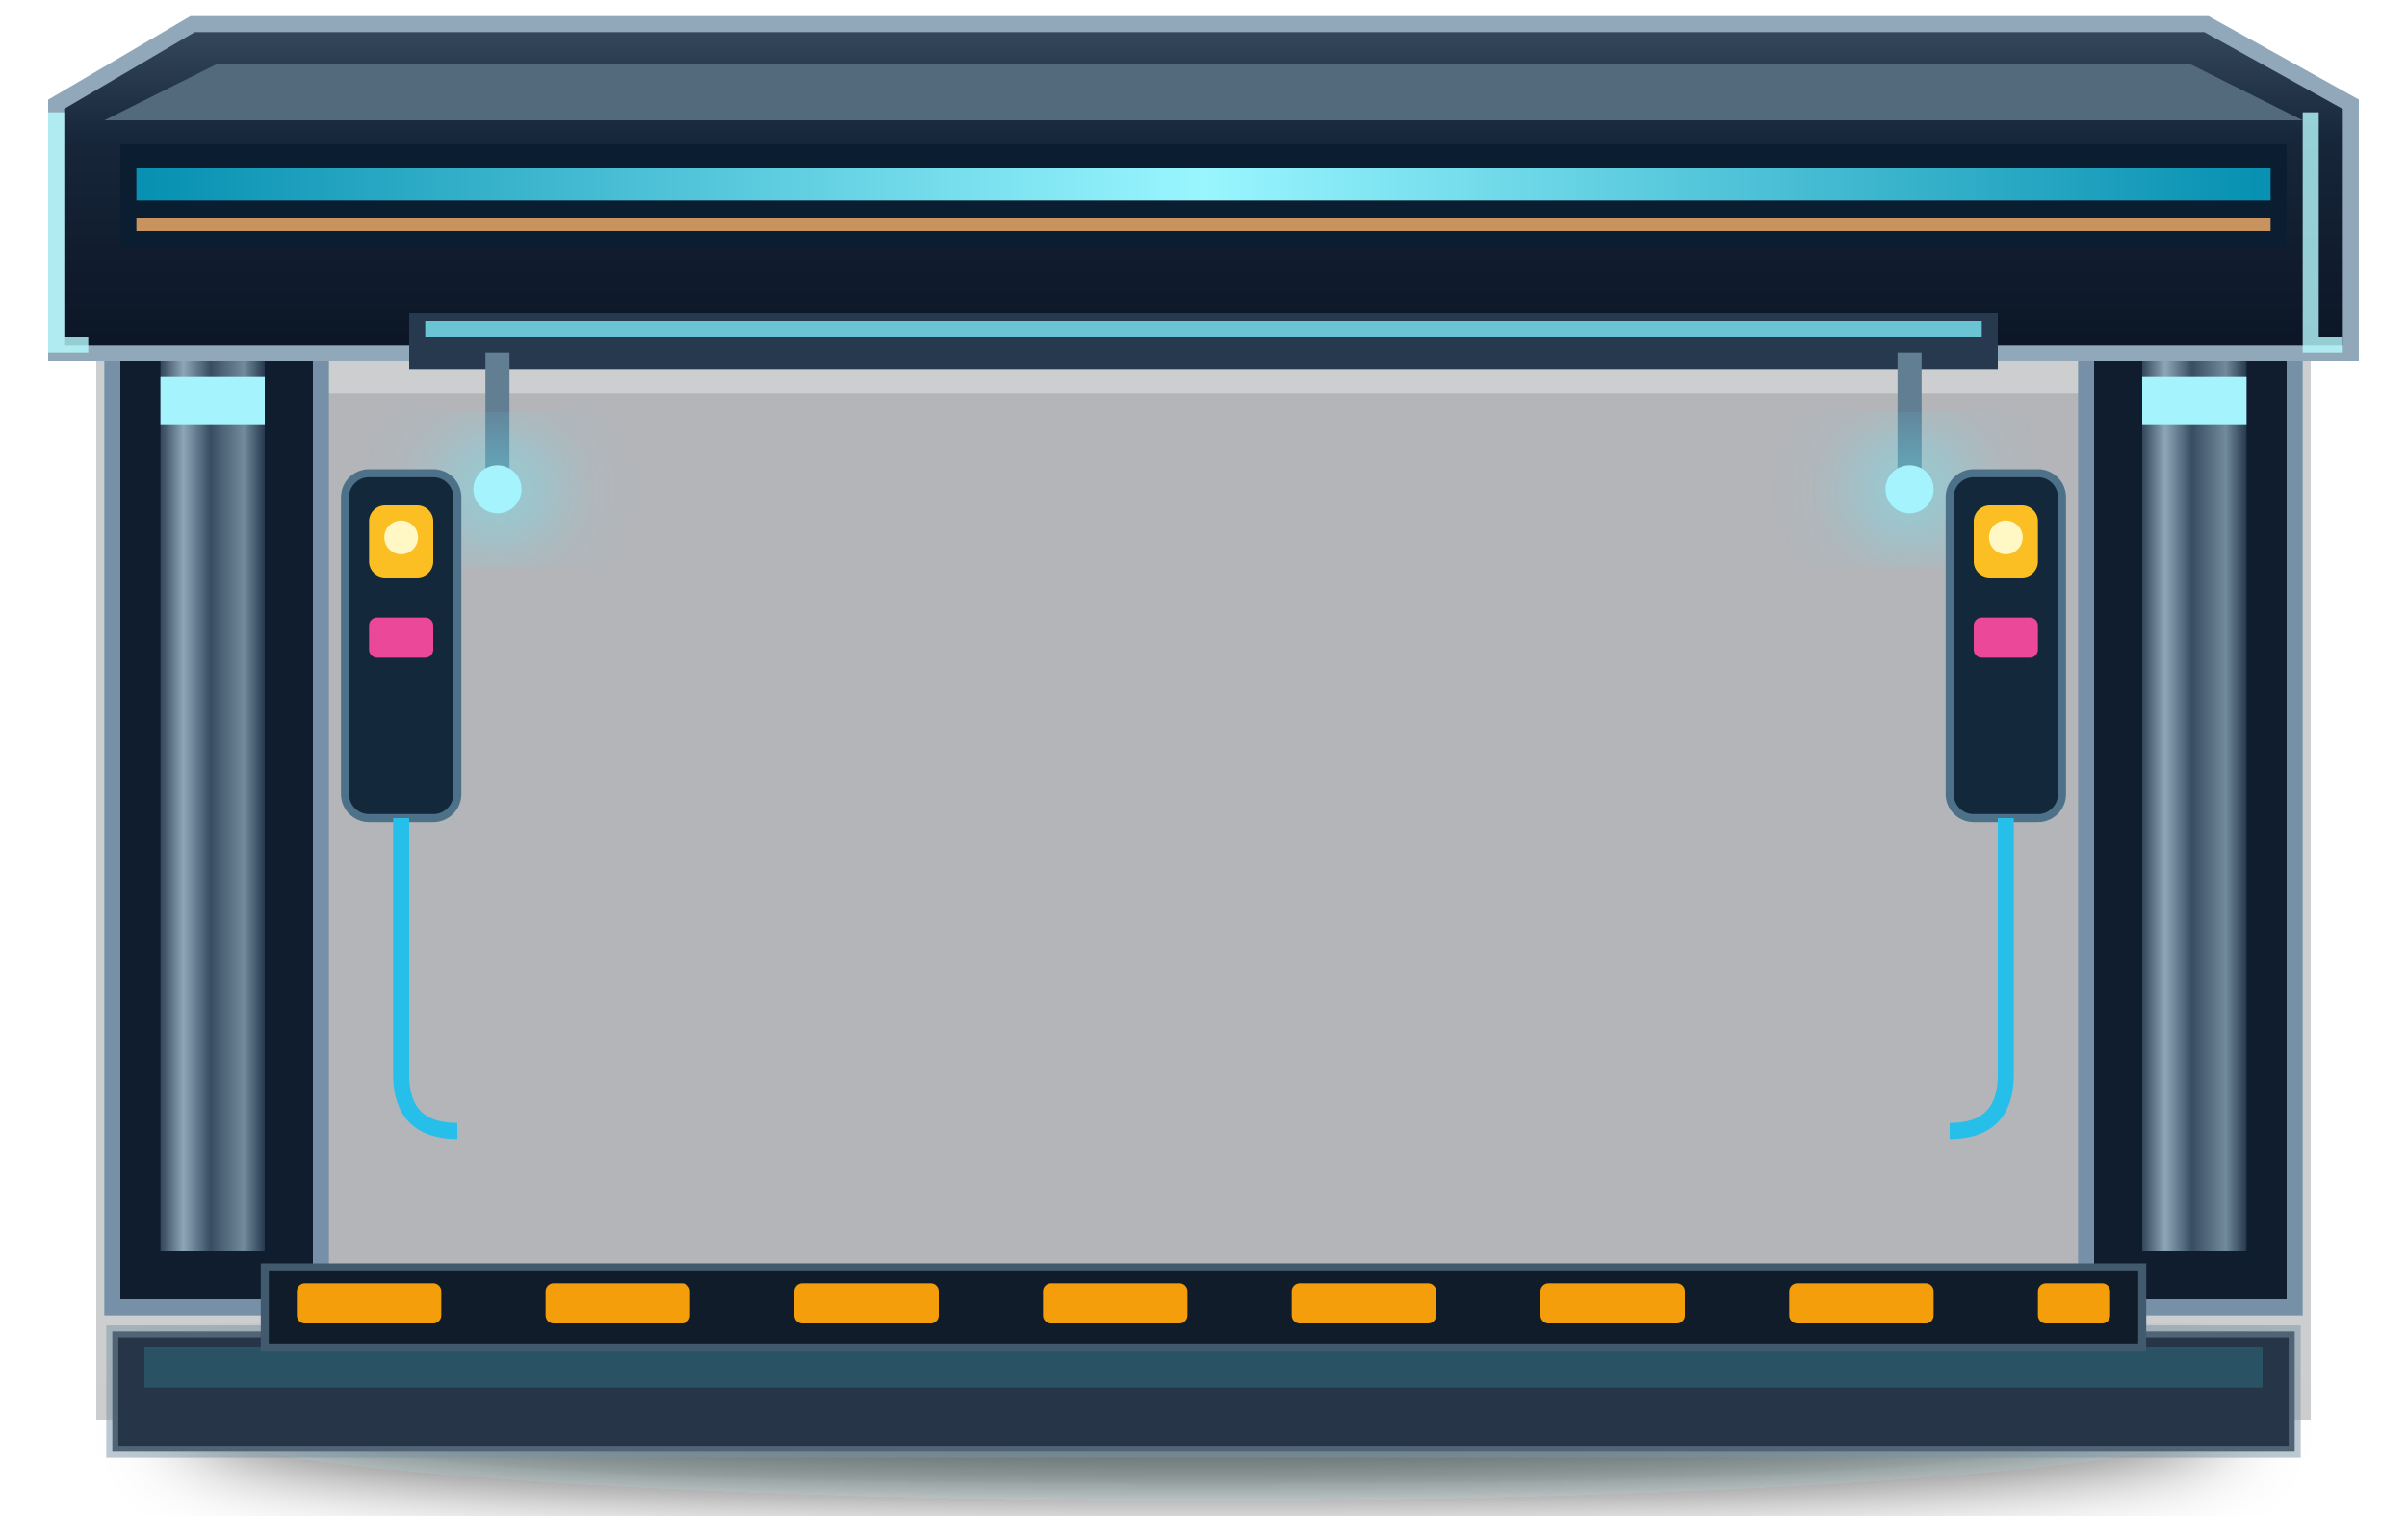
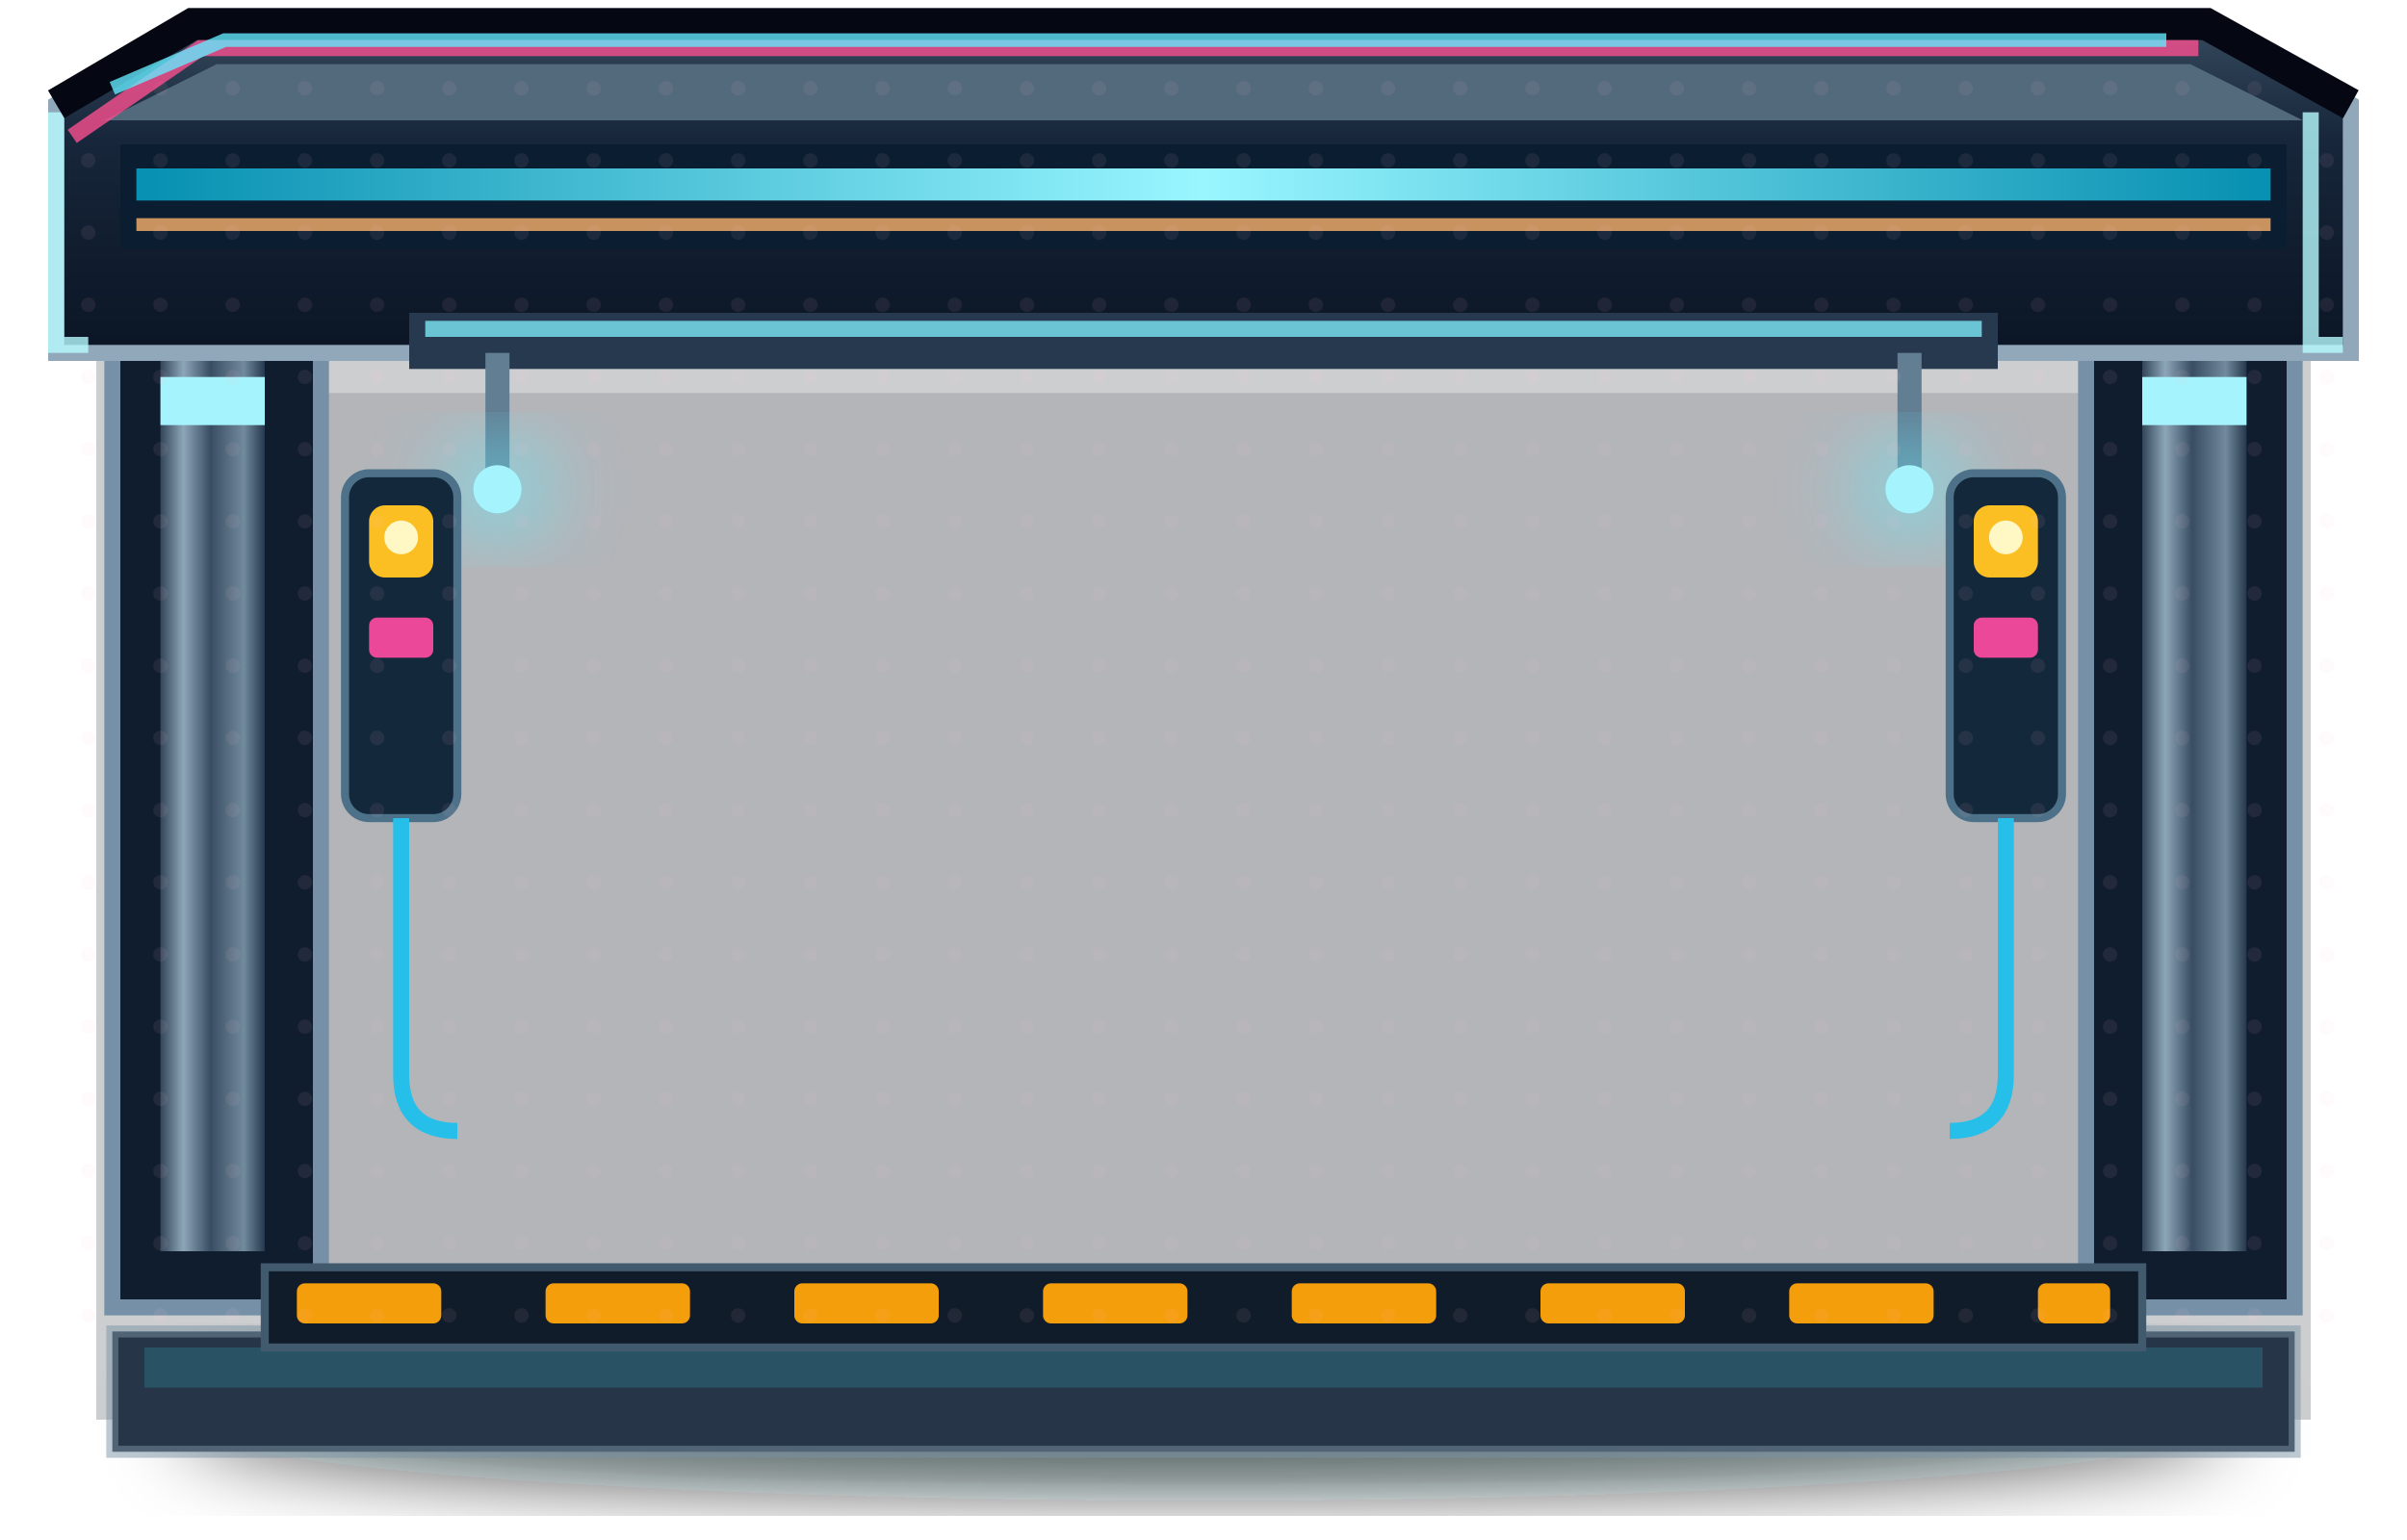
<svg xmlns="http://www.w3.org/2000/svg" width="300" height="192" viewBox="0 0 300 192">
  <defs>
    <linearGradient id="metal" x2="1" y2="0">
      <stop stop-color="#33465a" />
      <stop offset=".22" stop-color="#8da6b7" />
      <stop offset=".48" stop-color="#394d62" />
      <stop offset=".8" stop-color="#718a9c" />
      <stop offset="1" stop-color="#26384d" />
    </linearGradient>
    <linearGradient id="roof" x2="0" y2="1">
      <stop stop-color="#35495d" />
      <stop offset=".35" stop-color="#17263a" />
      <stop offset="1" stop-color="#0b1525" />
    </linearGradient>
    <linearGradient id="led" x2="1" y2="0">
      <stop stop-color="#0891b2" />
      <stop offset=".5" stop-color="#99f6ff" />
      <stop offset="1" stop-color="#0891b2" />
    </linearGradient>
    <filter id="glow">
      <feGaussianBlur stdDeviation="4" />
    </filter>
    <filter id="shadow">
      <feGaussianBlur stdDeviation="5" />
    </filter>
+     <pattern id="bayDots" width="9" height="9" patternUnits="userSpaceOnUse">
+       <circle cx="2" cy="2" r=".9" fill="#ffb6d5" fill-opacity=".42" />
+     </pattern>
  </defs>
  <ellipse cx="150" cy="177" rx="128" ry="10" fill="#030813" fill-opacity=".65" filter="url(#shadow)" />
  <path d="M12 42H288V177H12Z" fill="#050b14" fill-opacity=".2" />
  <path d="M14 166H286V181H14Z" fill="#263547" stroke="#7a94a7" stroke-opacity=".5" stroke-width="1.5" />
  <path d="M18 168H282V173H18Z" fill="#38d9f2" fill-opacity=".18" />
  <path d="M39 49H261V158H39Z" fill="#0b1421" fill-opacity=".13" />
  <path d="M14 38H40V163H14Z" fill="#101d2e" stroke="#7691a7" stroke-width="2" />
  <path d="M20 45H33V156H20Z" fill="url(#metal)" />
  <path d="M260 38H286V163H260Z" fill="#101d2e" stroke="#7691a7" stroke-width="2" />
  <path d="M267 45H280V156H267Z" fill="url(#metal)" />
  <path d="M20 47H33V53H20Z M267 47H280V53H267Z" fill="#a5f3fc" />
  <path d="M7 13 24 3H275L293 13V44H7Z" fill="url(#roof)" stroke="#91a8ba" stroke-width="2" />
  <path d="M13 15 27 8H273L287 15Z" fill="#536a7c" />
  <path d="M15 18H285V31H15Z" fill="#0b1e31" />
  <path d="M17 21H283V25H17Z" fill="url(#led)" />
  <path d="M17 28H283" stroke="#ffb36d" stroke-width="1.6" stroke-opacity=".78" />
  <path d="M51 39H249V46H51Z" fill="#27394e" />
  <path d="M53 40H247V42H53Z" fill="#7ce7f4" fill-opacity=".8" />
  <g stroke="#627e93" stroke-width="3">
    <path d="M62 44V63M238 44V63" />
  </g>
  <g fill="#67e8f9" filter="url(#glow)" fill-opacity=".4">
    <circle cx="62" cy="61" r="8" />
    <circle cx="238" cy="61" r="8" />
  </g>
  <g fill="#a5f3fc">
    <circle cx="62" cy="61" r="3" />
    <circle cx="238" cy="61" r="3" />
  </g>
  <rect x="43" y="59" width="14" height="43" rx="3" fill="#14283b" stroke="#4d7188" />
  <rect x="46" y="63" width="8" height="9" rx="2" fill="#fbbf24" />
  <circle cx="50" cy="67" r="2.1" fill="#fff7c4" />
  <rect x="46" y="77" width="8" height="5" rx="1" fill="#ec4899" />
  <path d="M50 102v32q0 7 7 7" stroke="#25bfe9" stroke-width="2" fill="none" />
  <rect x="243" y="59" width="14" height="43" rx="3" fill="#14283b" stroke="#4d7188" />
  <rect x="246" y="63" width="8" height="9" rx="2" fill="#fbbf24" />
  <circle cx="250" cy="67" r="2.1" fill="#fff7c4" />
  <rect x="246" y="77" width="8" height="5" rx="1" fill="#ec4899" />
  <path d="M250 102v32q0 7 -7 7" stroke="#25bfe9" stroke-width="2" fill="none" />
  <path d="M33 158H267V168H33Z" fill="#111c2a" stroke="#415a6e" />
  <g fill="#f59e0b">
    <rect x="37" y="160" width="18" height="5" rx="1" />
    <rect x="68" y="160" width="18" height="5" rx="1" />
    <rect x="99" y="160" width="18" height="5" rx="1" />
    <rect x="130" y="160" width="18" height="5" rx="1" />
    <rect x="161" y="160" width="18" height="5" rx="1" />
    <rect x="192" y="160" width="18" height="5" rx="1" />
    <rect x="223" y="160" width="18" height="5" rx="1" />
    <rect x="254" y="160" width="9" height="5" rx="1" />
  </g>
  <path d="M11 43H7V14M292 43h-4V14" stroke="#b6fbff" stroke-width="2" stroke-opacity=".8" fill="none" />
+   <path d="M7 13 24 3H275L293 13V168H7Z" fill="url(#bayDots)" opacity=".18" />
+   <path d="M7 13 24 3H275L293 13" fill="none" stroke="#050713" stroke-width="4" />
+   <path d="M9 17 25 6H274" fill="none" stroke="#ff4f91" stroke-width="2" opacity=".78" />
+   <path d="M14 11 28 5H270" fill="none" stroke="#63eaff" stroke-width="1.7" opacity=".78" />
</svg>
